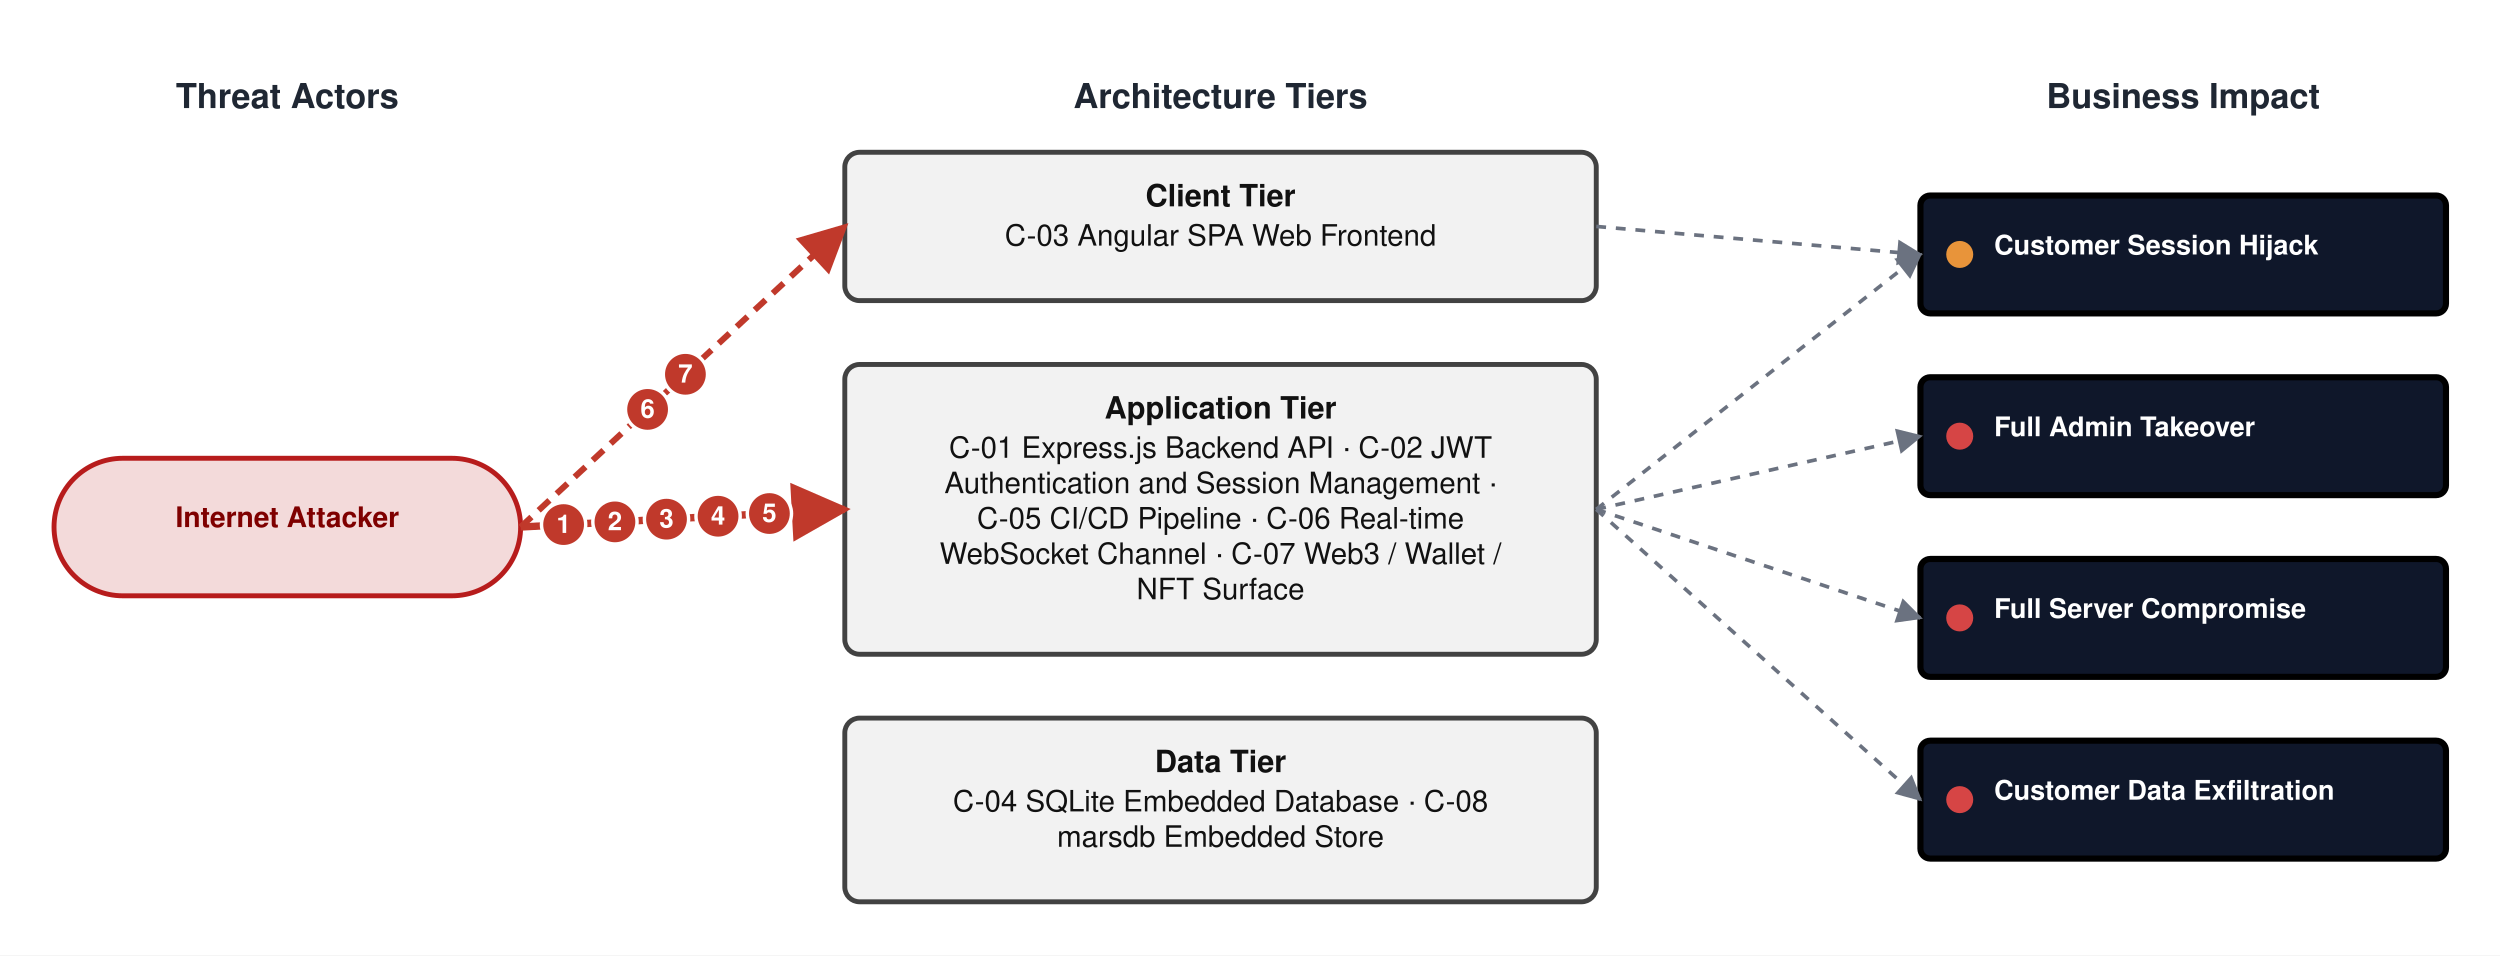
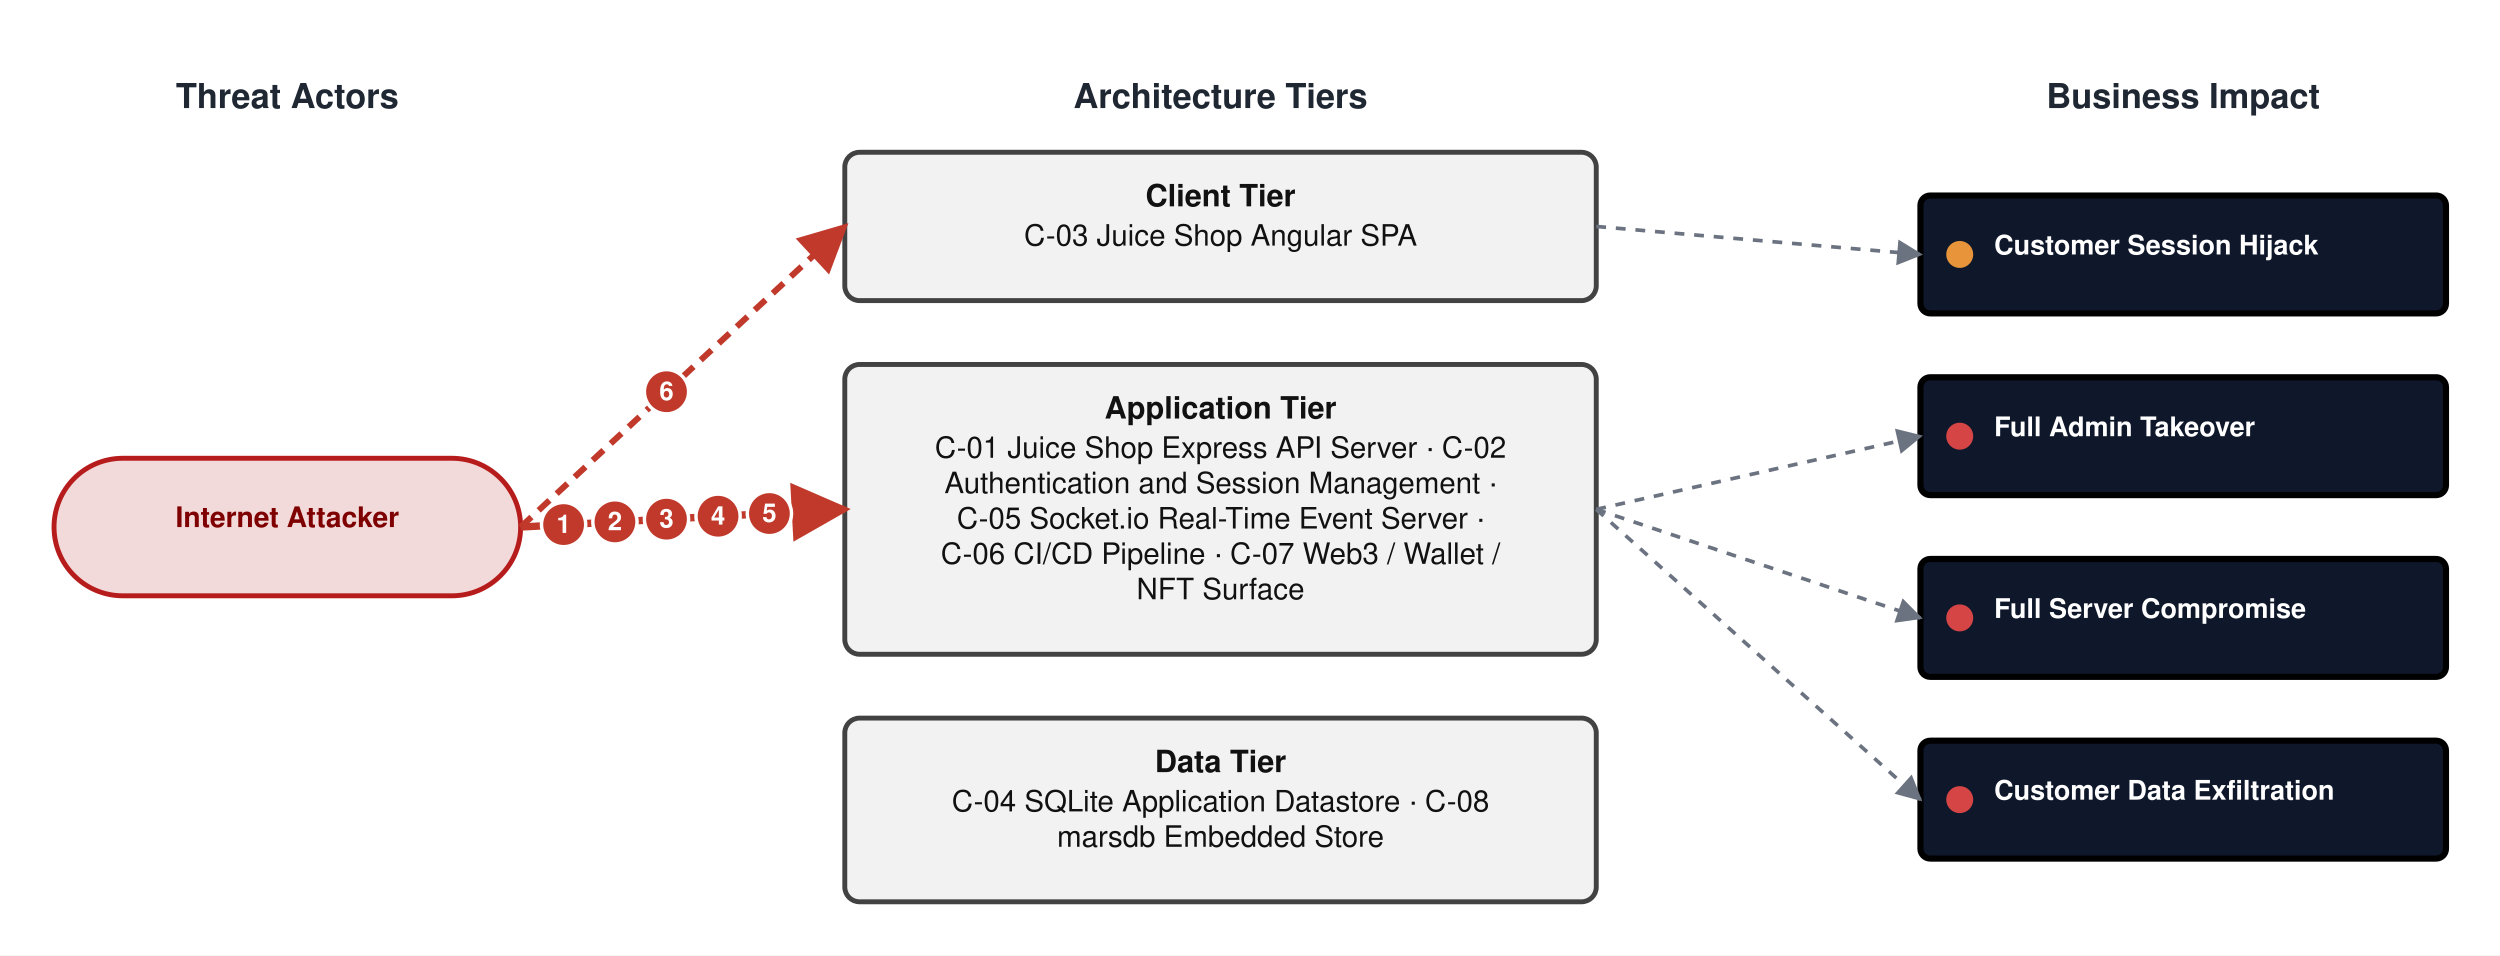
- <svg xmlns="http://www.w3.org/2000/svg" width="840" height="321" viewBox="0 0 1018 389" font-family="Helvetica, Arial, sans-serif" data-glyphs="1 2 3 4 5 6 7">
+ <svg xmlns="http://www.w3.org/2000/svg" width="840" height="321" viewBox="0 0 1018 389" font-family="Helvetica, Arial, sans-serif" data-glyphs="1 2 3 4 5 6">
  <rect x="0" y="0" width="1018" height="389" fill="#ffffff" />
  <defs>
    <marker id="f2attack" viewBox="0 0 10 10" refX="9" refY="5" markerWidth="8" markerHeight="8" orient="auto-start-reverse">
      <path d="M 0 0 L 10 5 L 0 10 z" fill="#c0392b" />
    </marker>
    <marker id="f2conseq" viewBox="0 0 10 10" refX="9" refY="5" markerWidth="7" markerHeight="7" orient="auto-start-reverse">
      <path d="M 0 0 L 10 5 L 0 10 z" fill="#6b7280" />
    </marker>
  </defs>
  <text x="117.0" y="44.0" font-family="Helvetica, Arial, sans-serif" font-size="14" font-weight="bold" fill="#1f2733" text-anchor="middle">Threat Actors</text>
  <text x="497.0" y="44.0" font-family="Helvetica, Arial, sans-serif" font-size="14" font-weight="bold" fill="#1f2733" text-anchor="middle">Architecture Tiers</text>
  <text x="889.0" y="44.0" font-family="Helvetica, Arial, sans-serif" font-size="14" font-weight="bold" fill="#1f2733" text-anchor="middle">Business Impact</text>
  <rect x="22.0" y="186.6" width="190.0" height="56.0" rx="28.0" fill="#f3dada" stroke="#b71c1c" stroke-width="2" />
  <text x="117.0" y="214.6" font-family="Helvetica, Arial, sans-serif" font-size="11.5" font-weight="bold" fill="#7f0000" text-anchor="middle">Internet Attacker</text>
  <rect x="344.0" y="62.0" width="306.0" height="60.4" rx="6" fill="#f2f2f2" stroke="#424242" stroke-width="2" />
  <text x="497.0" y="84.0" font-family="Helvetica, Arial, sans-serif" font-size="12.5" font-weight="bold" fill="#111111" text-anchor="middle">Client Tier</text>
-   <text x="497.0" y="100.0" font-family="Helvetica, Arial, sans-serif" font-size="12" font-weight="normal" fill="#111111" text-anchor="middle">C-03 Angular SPA Web Frontend</text>
+   <text x="497.0" y="100.0" font-family="Helvetica, Arial, sans-serif" font-size="12" font-weight="normal" fill="#111111" text-anchor="middle">C-03 Juice Shop Angular SPA</text>
  <rect x="344.0" y="148.4" width="306.0" height="118.0" rx="6" fill="#f2f2f2" stroke="#424242" stroke-width="2" />
  <text x="497.0" y="170.4" font-family="Helvetica, Arial, sans-serif" font-size="12.5" font-weight="bold" fill="#111111" text-anchor="middle">Application Tier</text>
-   <text x="497.0" y="186.4" font-family="Helvetica, Arial, sans-serif" font-size="12" font-weight="normal" fill="#111111" text-anchor="middle">C-01 Express.js Backend API · C-02 JWT</text>
+   <text x="497.0" y="186.4" font-family="Helvetica, Arial, sans-serif" font-size="12" font-weight="normal" fill="#111111" text-anchor="middle">C-01 Juice Shop Express API Server · C-02</text>
  <text x="497.0" y="200.8" font-family="Helvetica, Arial, sans-serif" font-size="12" font-weight="normal" fill="#111111" text-anchor="middle">Authentication and Session Management ·</text>
-   <text x="497.0" y="215.2" font-family="Helvetica, Arial, sans-serif" font-size="12" font-weight="normal" fill="#111111" text-anchor="middle">C-05 CI/CD Pipeline · C-06 Real-time</text>
-   <text x="497.0" y="229.6" font-family="Helvetica, Arial, sans-serif" font-size="12" font-weight="normal" fill="#111111" text-anchor="middle">WebSocket Channel · C-07 Web3 / Wallet /</text>
+   <text x="497.0" y="215.2" font-family="Helvetica, Arial, sans-serif" font-size="12" font-weight="normal" fill="#111111" text-anchor="middle">C-05 Socket.io Real-Time Event Server ·</text>
+   <text x="497.0" y="229.6" font-family="Helvetica, Arial, sans-serif" font-size="12" font-weight="normal" fill="#111111" text-anchor="middle">C-06 CI/CD Pipeline · C-07 Web3 / Wallet /</text>
  <text x="497.0" y="244.0" font-family="Helvetica, Arial, sans-serif" font-size="12" font-weight="normal" fill="#111111" text-anchor="middle">NFT Surface</text>
  <rect x="344.0" y="292.4" width="306.0" height="74.8" rx="6" fill="#f2f2f2" stroke="#424242" stroke-width="2" />
  <text x="497.0" y="314.4" font-family="Helvetica, Arial, sans-serif" font-size="12.5" font-weight="bold" fill="#111111" text-anchor="middle">Data Tier</text>
-   <text x="497.0" y="330.4" font-family="Helvetica, Arial, sans-serif" font-size="12" font-weight="normal" fill="#111111" text-anchor="middle">C-04 SQLite Embedded Database · C-08</text>
+   <text x="497.0" y="330.4" font-family="Helvetica, Arial, sans-serif" font-size="12" font-weight="normal" fill="#111111" text-anchor="middle">C-04 SQLite Application Datastore · C-08</text>
  <text x="497.0" y="344.8" font-family="Helvetica, Arial, sans-serif" font-size="12" font-weight="normal" fill="#111111" text-anchor="middle">marsdb Embedded Store</text>
  <rect x="782.0" y="79.6" width="214.0" height="48.0" rx="4" fill="#0f172a" stroke="#000000" stroke-width="2.5" />
  <circle cx="798.0" cy="103.6" r="5.0" fill="#e8943a" stroke="#e8943a" stroke-width="1" />
  <text x="812.0" y="103.6" font-family="Helvetica, Arial, sans-serif" font-size="11" font-weight="bold" fill="#ffffff" text-anchor="start">Customer Session Hijack</text>
  <rect x="782.0" y="153.6" width="214.0" height="48.0" rx="4" fill="#0f172a" stroke="#000000" stroke-width="2.5" />
  <circle cx="798.0" cy="177.6" r="5.0" fill="#d64545" stroke="#d64545" stroke-width="1" />
  <text x="812.0" y="177.6" font-family="Helvetica, Arial, sans-serif" font-size="11" font-weight="bold" fill="#ffffff" text-anchor="start">Full Admin Takeover</text>
  <rect x="782.0" y="227.6" width="214.0" height="48.0" rx="4" fill="#0f172a" stroke="#000000" stroke-width="2.5" />
  <circle cx="798.0" cy="251.6" r="5.0" fill="#d64545" stroke="#d64545" stroke-width="1" />
  <text x="812.0" y="251.6" font-family="Helvetica, Arial, sans-serif" font-size="11" font-weight="bold" fill="#ffffff" text-anchor="start">Full Server Compromise</text>
  <rect x="782.0" y="301.6" width="214.0" height="48.0" rx="4" fill="#0f172a" stroke="#000000" stroke-width="2.5" />
  <circle cx="798.0" cy="325.6" r="5.0" fill="#d64545" stroke="#d64545" stroke-width="1" />
  <text x="812.0" y="325.6" font-family="Helvetica, Arial, sans-serif" font-size="11" font-weight="bold" fill="#ffffff" text-anchor="start">Customer Data Exfiltration</text>
+   <line x1="650.0" y1="207.4" x2="782.0" y2="177.6" stroke="#6b7280" stroke-width="1.5" stroke-dasharray="4 4" marker-end="url(#f2conseq)" />
  <line x1="650.0" y1="207.4" x2="782.0" y2="325.6" stroke="#6b7280" stroke-width="1.5" stroke-dasharray="4 4" marker-end="url(#f2conseq)" />
-   <line x1="650.0" y1="207.4" x2="782.0" y2="177.6" stroke="#6b7280" stroke-width="1.5" stroke-dasharray="4 4" marker-end="url(#f2conseq)" />
-   <line x1="650.0" y1="207.4" x2="782.0" y2="103.6" stroke="#6b7280" stroke-width="1.5" stroke-dasharray="4 4" marker-end="url(#f2conseq)" />
  <line x1="650.0" y1="207.4" x2="782.0" y2="251.6" stroke="#6b7280" stroke-width="1.5" stroke-dasharray="4 4" marker-end="url(#f2conseq)" />
  <line x1="650.0" y1="92.2" x2="782.0" y2="103.6" stroke="#6b7280" stroke-width="1.5" stroke-dasharray="4 4" marker-end="url(#f2conseq)" />
  <line x1="212.0" y1="214.6" x2="344.0" y2="207.4" stroke="#c0392b" stroke-width="3.0" marker-end="url(#f2attack)" />
  <circle cx="229.5" cy="213.6" r="9.0" fill="#c0392b" stroke="#ffffff" stroke-width="1.4" />
  <text x="229.5" y="217.0" font-family="Helvetica, Arial, sans-serif" font-size="10.5" font-weight="bold" fill="#ffffff" text-anchor="middle">1</text>
  <circle cx="250.4" cy="212.5" r="9.0" fill="#c0392b" stroke="#ffffff" stroke-width="1.4" />
  <text x="250.4" y="215.9" font-family="Helvetica, Arial, sans-serif" font-size="10.5" font-weight="bold" fill="#ffffff" text-anchor="middle">2</text>
  <circle cx="271.4" cy="211.4" r="9.0" fill="#c0392b" stroke="#ffffff" stroke-width="1.4" />
  <text x="271.4" y="214.8" font-family="Helvetica, Arial, sans-serif" font-size="10.5" font-weight="bold" fill="#ffffff" text-anchor="middle">3</text>
  <circle cx="292.4" cy="210.2" r="9.0" fill="#c0392b" stroke="#ffffff" stroke-width="1.4" />
  <text x="292.4" y="213.6" font-family="Helvetica, Arial, sans-serif" font-size="10.5" font-weight="bold" fill="#ffffff" text-anchor="middle">4</text>
  <circle cx="313.3" cy="209.1" r="9.0" fill="#c0392b" stroke="#ffffff" stroke-width="1.4" />
  <text x="313.3" y="212.5" font-family="Helvetica, Arial, sans-serif" font-size="10.5" font-weight="bold" fill="#ffffff" text-anchor="middle">5</text>
  <line x1="212.0" y1="214.6" x2="344.0" y2="92.2" stroke="#c0392b" stroke-width="2.5" stroke-dasharray="6 4" marker-end="url(#f2attack)" />
-   <circle cx="263.7" cy="166.7" r="9.0" fill="#c0392b" stroke="#ffffff" stroke-width="1.4" />
-   <text x="263.7" y="170.1" font-family="Helvetica, Arial, sans-serif" font-size="10.5" font-weight="bold" fill="#ffffff" text-anchor="middle">6</text>
-   <circle cx="279.1" cy="152.4" r="9.0" fill="#c0392b" stroke="#ffffff" stroke-width="1.4" />
-   <text x="279.1" y="155.8" font-family="Helvetica, Arial, sans-serif" font-size="10.5" font-weight="bold" fill="#ffffff" text-anchor="middle">7</text>
+   <circle cx="271.4" cy="159.5" r="9.0" fill="#c0392b" stroke="#ffffff" stroke-width="1.4" />
+   <text x="271.4" y="162.9" font-family="Helvetica, Arial, sans-serif" font-size="10.5" font-weight="bold" fill="#ffffff" text-anchor="middle">6</text>
</svg>
